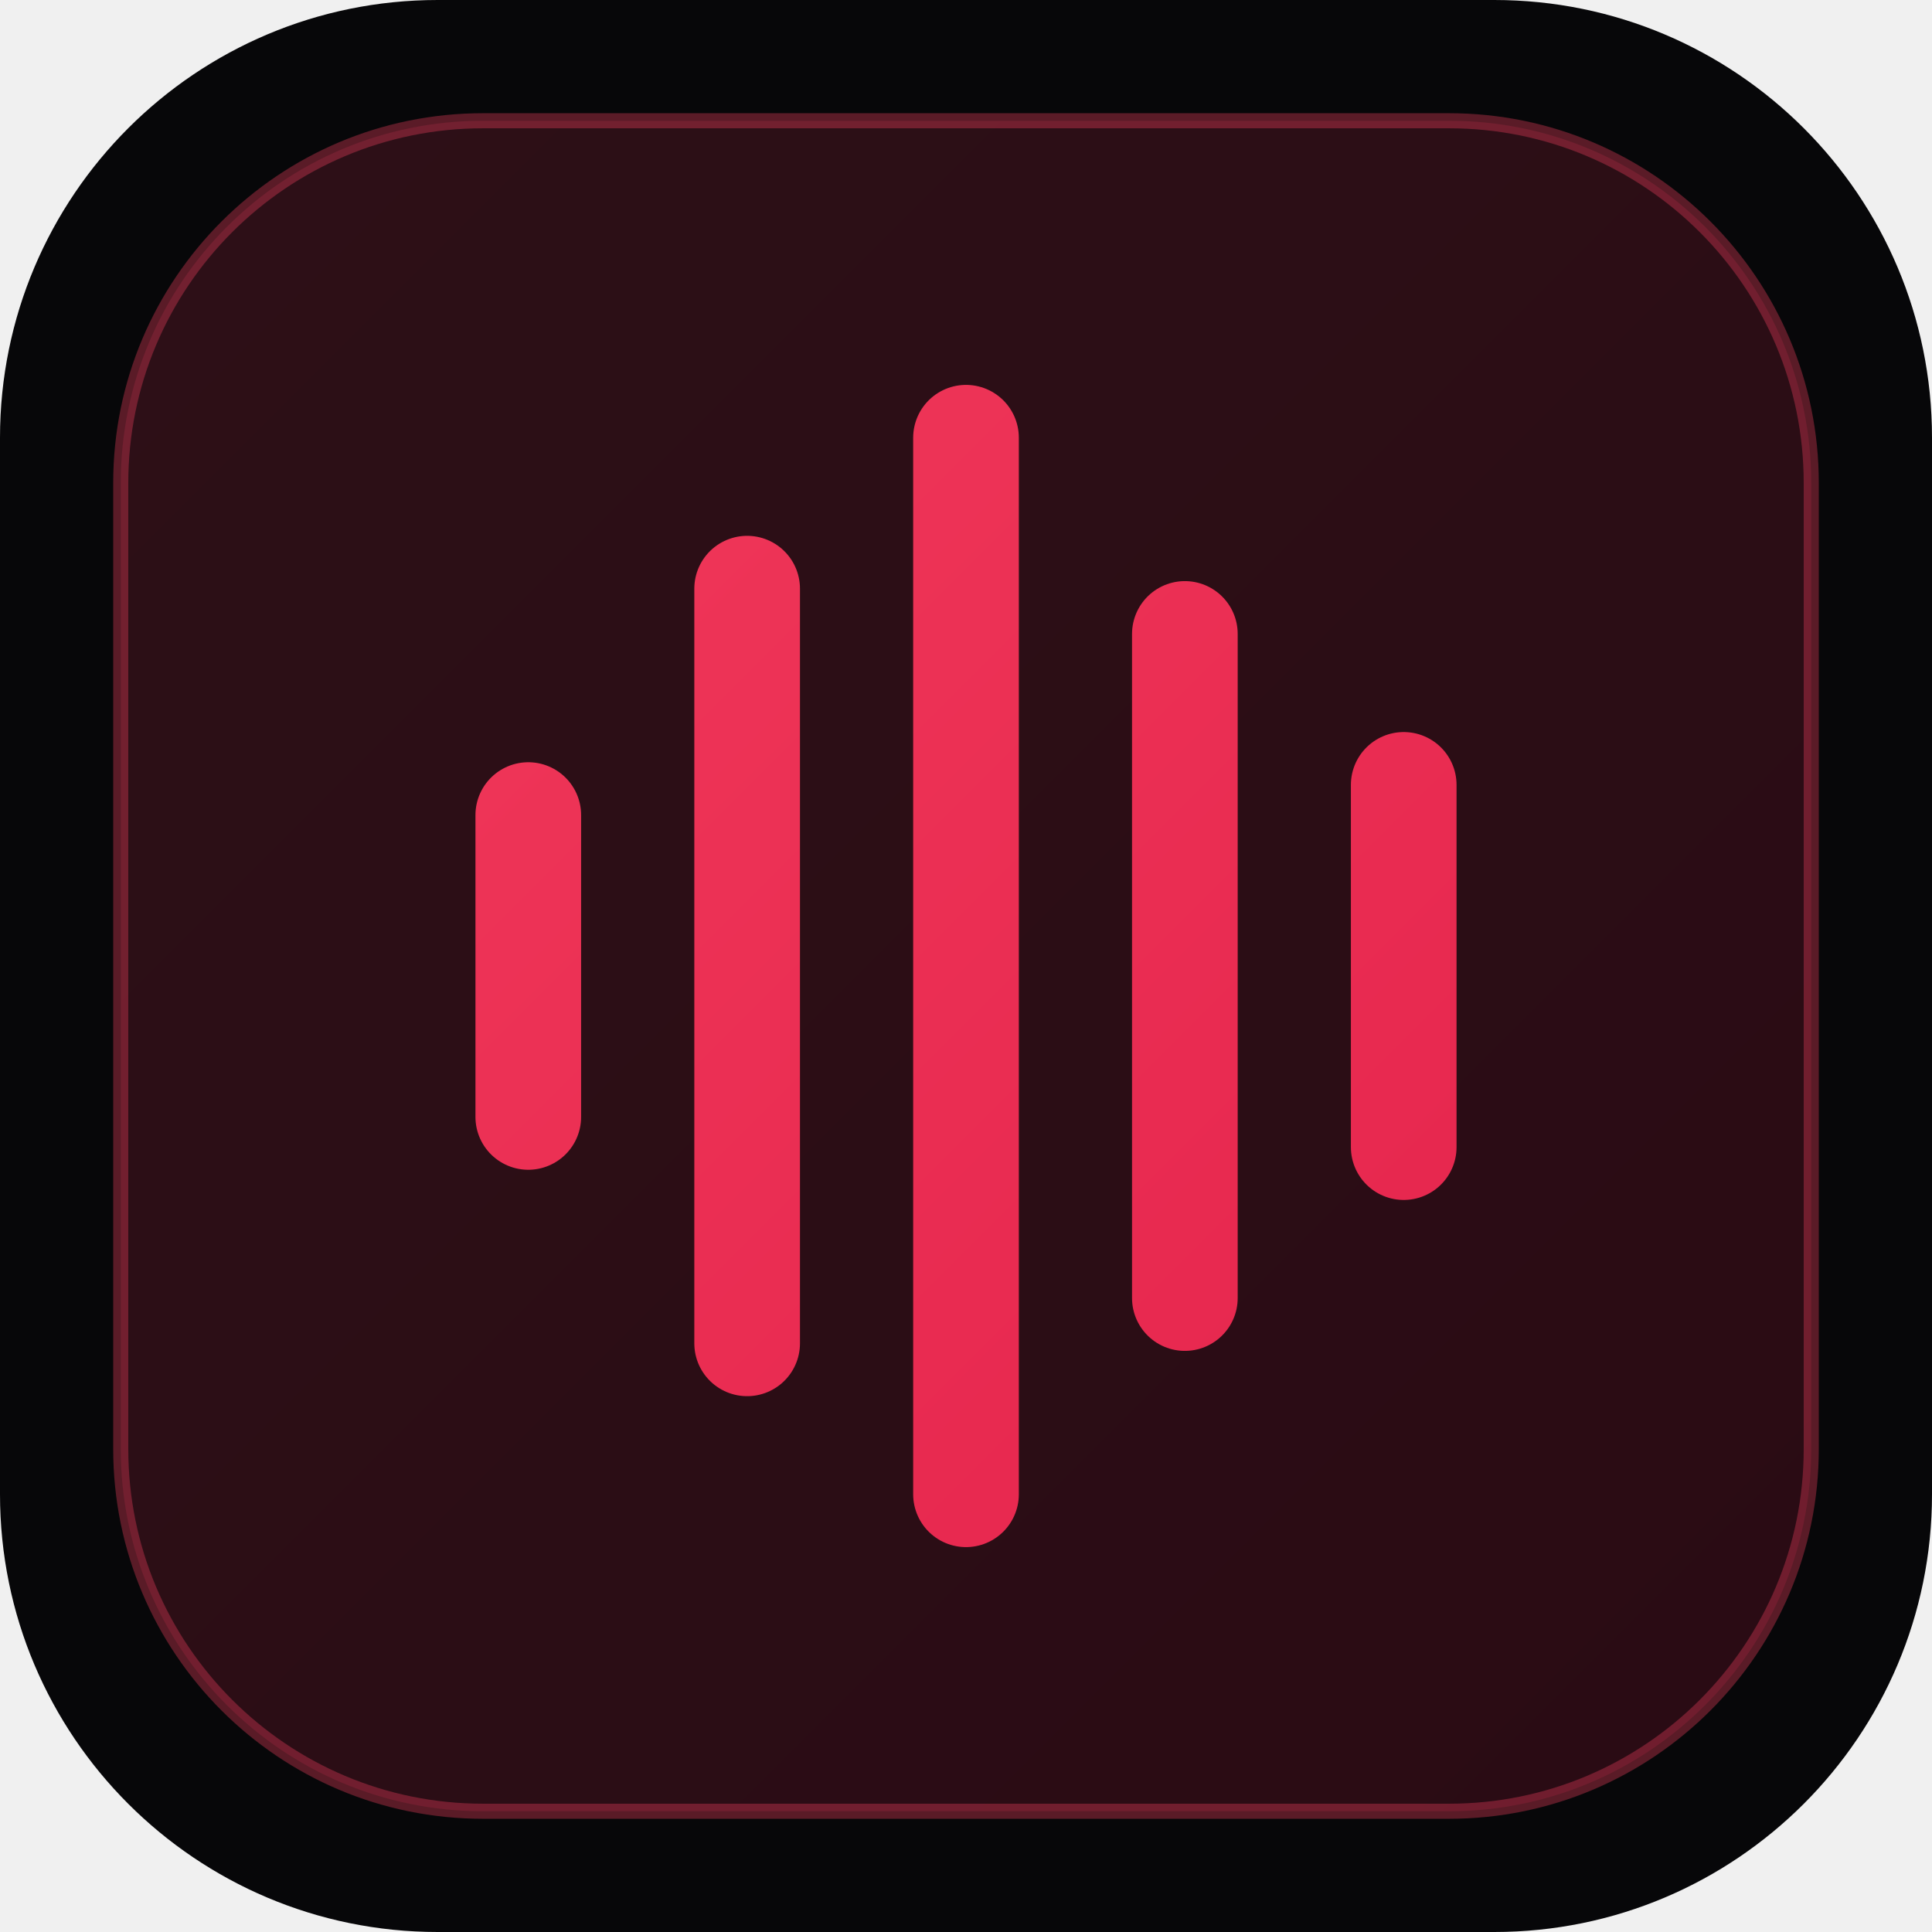
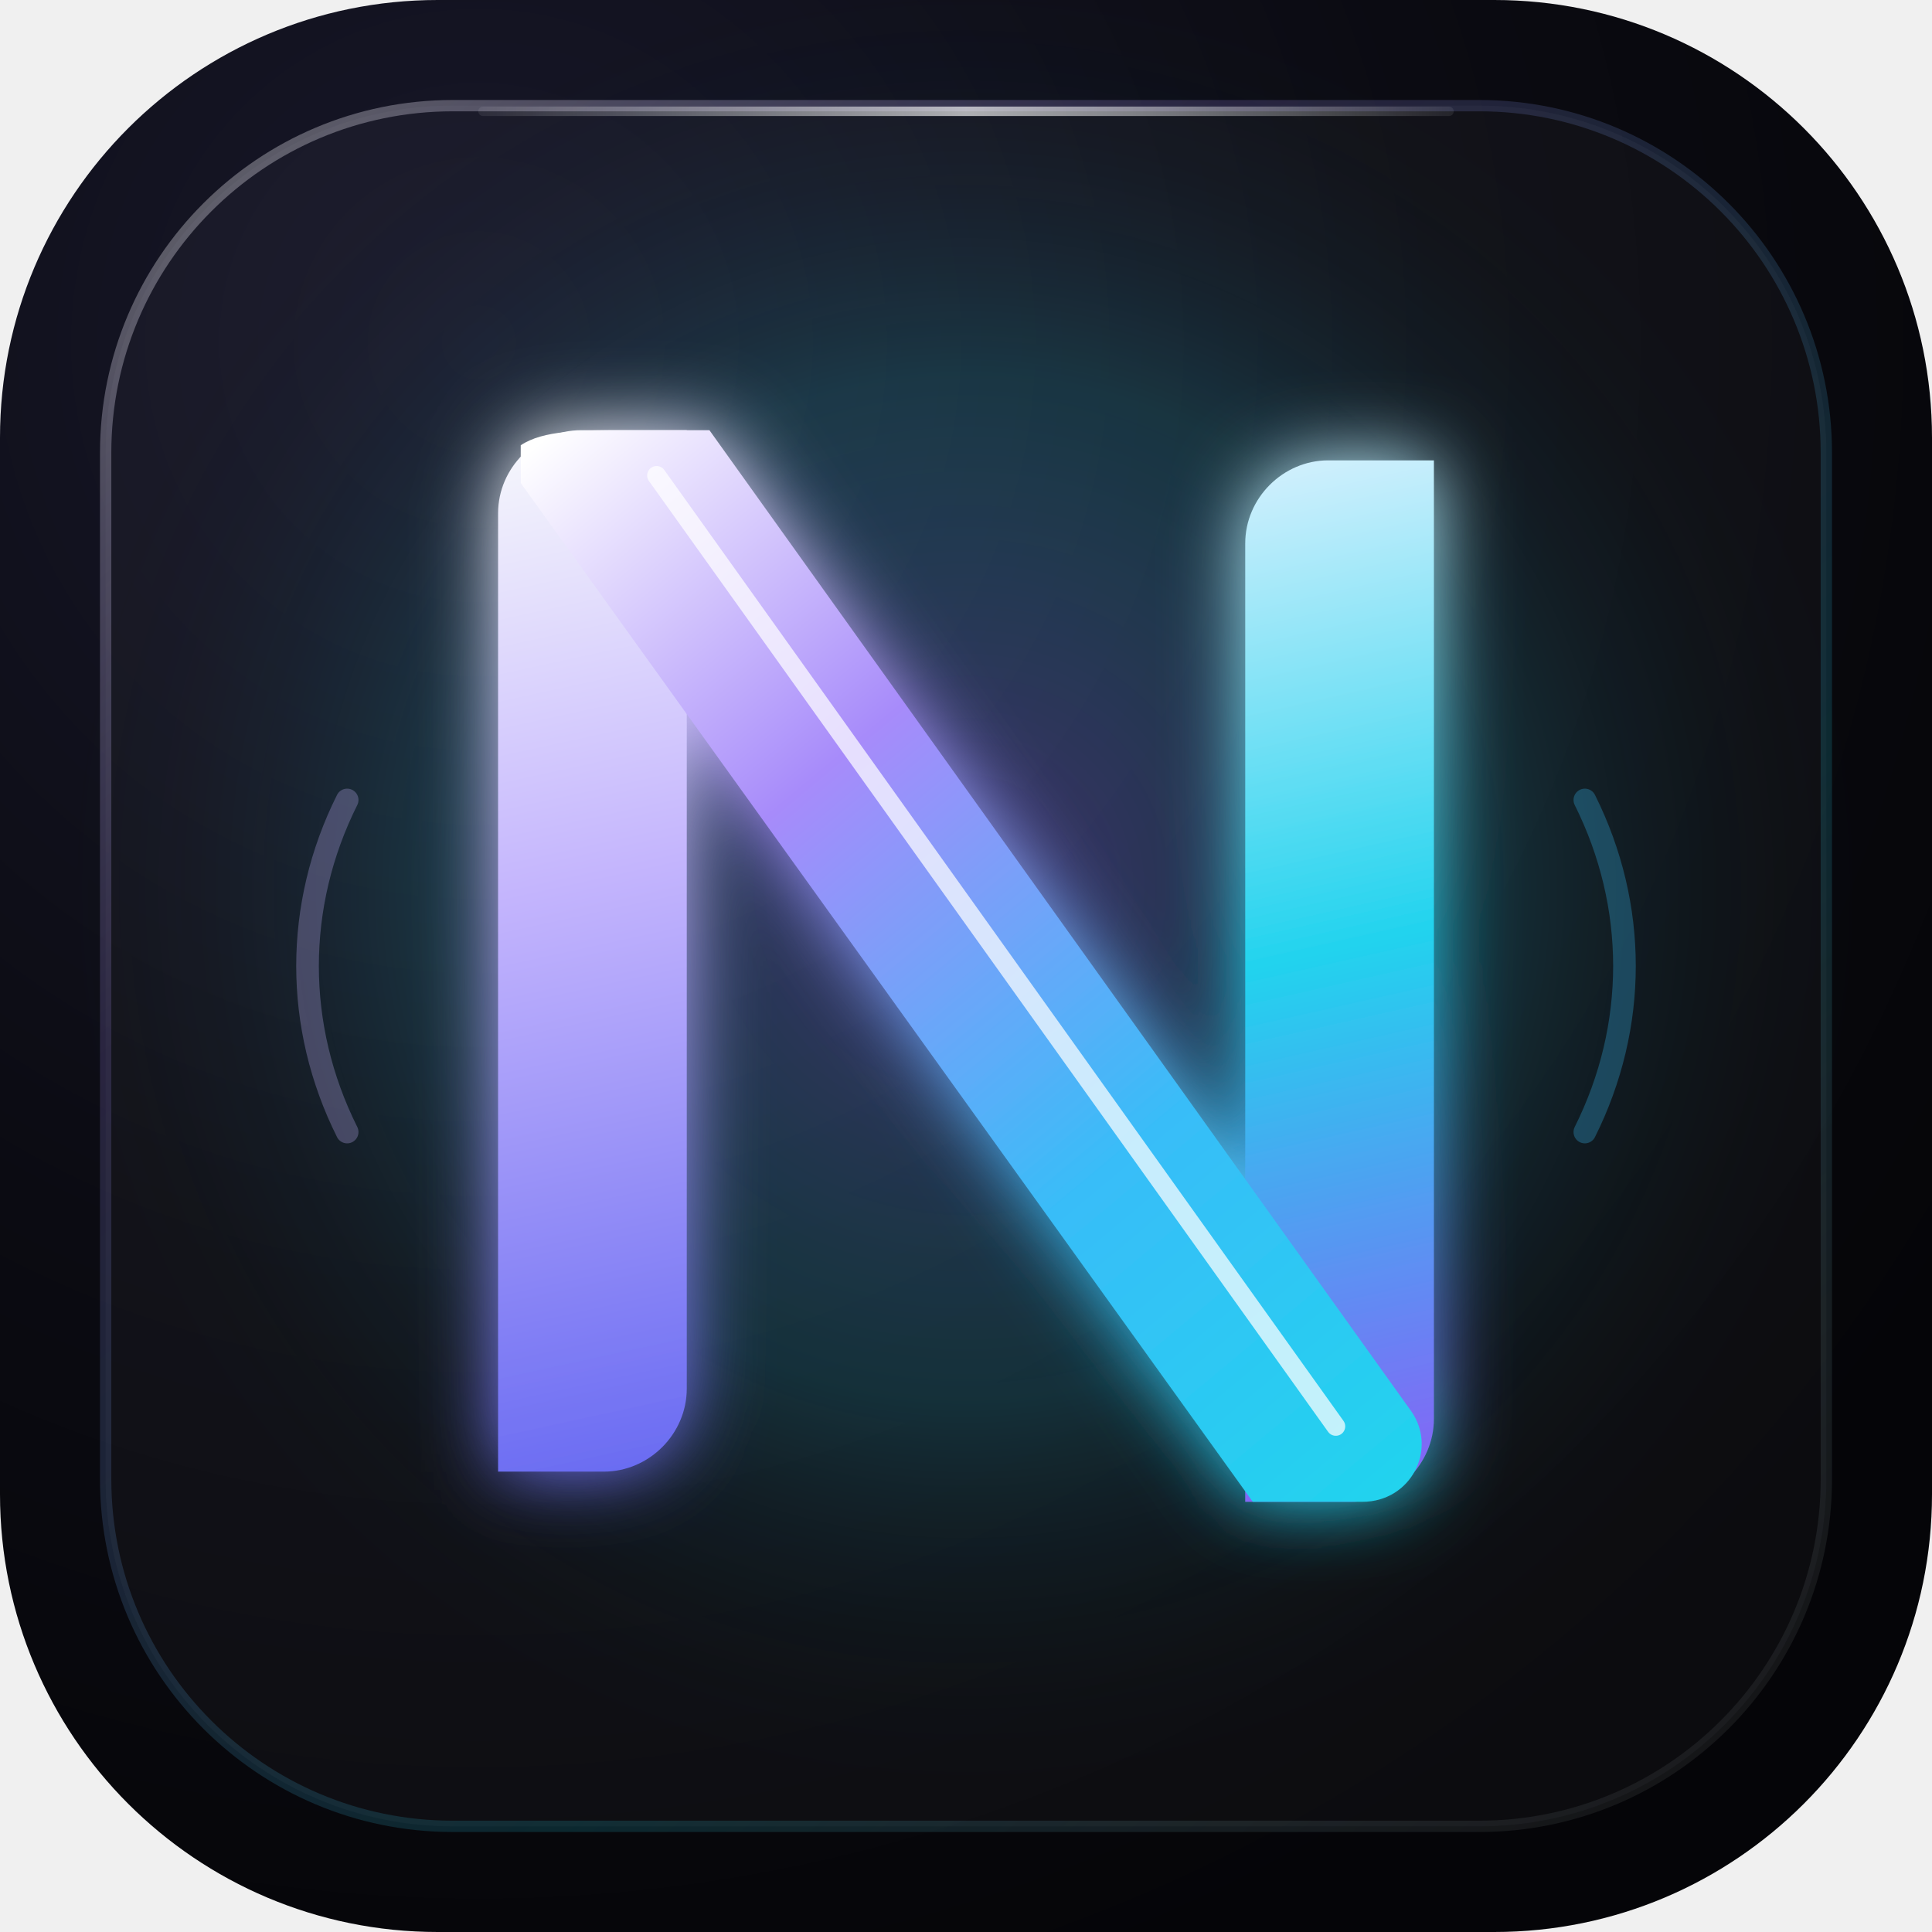
<svg xmlns="http://www.w3.org/2000/svg" viewBox="0 0 512 512" fill="none">
  <defs>
-     <linearGradient id="cadenceGrad" x1="0" y1="0" x2="512" y2="512" gradientUnits="userSpaceOnUse">
-       <stop offset="0%" stop-color="#f43f5e" />
-       <stop offset="100%" stop-color="#e11d48" />
+     <radialGradient id="nyxonBg" cx="25%" cy="18%" r="90%">
+       <stop offset="0%" stop-color="#18182a" />
+       <stop offset="55%" stop-color="#0b0b12" />
+       <stop offset="100%" stop-color="#050508" />
+     </radialGradient>
+     <linearGradient id="nyxonGlassFrame" x1="64" y1="32" x2="448" y2="480" gradientUnits="userSpaceOnUse">
+       <stop offset="0%" stop-color="#ffffff" stop-opacity="0.32" />
+       <stop offset="28%" stop-color="#a78bfa" stop-opacity="0.18" />
+       <stop offset="68%" stop-color="#22d3ee" stop-opacity="0.16" />
+       <stop offset="100%" stop-color="#ffffff" stop-opacity="0.06" />
    </linearGradient>
+     <radialGradient id="nyxonAura" cx="50%" cy="46%" r="48%">
+       <stop offset="0%" stop-color="#8b5cf6" stop-opacity="0.34" />
+       <stop offset="55%" stop-color="#22d3ee" stop-opacity="0.16" />
+       <stop offset="100%" stop-color="#000000" stop-opacity="0" />
+     </radialGradient>
+     <linearGradient id="nyxonPillarLeft" x1="126" y1="114" x2="188" y2="398" gradientUnits="userSpaceOnUse">
+       <stop offset="0%" stop-color="#f8fafc" />
+       <stop offset="42%" stop-color="#c4b5fd" />
+       <stop offset="100%" stop-color="#6366f1" />
+     </linearGradient>
+     <linearGradient id="nyxonPrismDiag" x1="142" y1="118" x2="372" y2="394" gradientUnits="userSpaceOnUse">
+       <stop offset="0%" stop-color="#ffffff" />
+       <stop offset="32%" stop-color="#a78bfa" />
+       <stop offset="68%" stop-color="#38bdf8" />
+       <stop offset="100%" stop-color="#22d3ee" />
+     </linearGradient>
+     <linearGradient id="nyxonPillarRight" x1="328" y1="114" x2="392" y2="398" gradientUnits="userSpaceOnUse">
+       <stop offset="0%" stop-color="#e0f2fe" />
+       <stop offset="48%" stop-color="#22d3ee" />
+       <stop offset="100%" stop-color="#8b5cf6" />
+     </linearGradient>
+     <linearGradient id="nyxonTopGlint" x1="110" y1="36" x2="402" y2="36" gradientUnits="userSpaceOnUse">
+       <stop offset="0%" stop-color="#ffffff" stop-opacity="0" />
+       <stop offset="50%" stop-color="#ffffff" stop-opacity="0.65" />
+       <stop offset="100%" stop-color="#ffffff" stop-opacity="0" />
+     </linearGradient>
+     <filter id="nyxonGlow" x="-20%" y="-20%" width="140%" height="140%">
+       <feGaussianBlur stdDeviation="10" result="blur" />
+       <feMerge>
+         <feMergeNode in="blur" />
+         <feMergeNode in="SourceGraphic" />
+       </feMerge>
+     </filter>
  </defs>
-   <rect width="512" height="512" rx="116" fill="#070709" />
-   <rect x="32" y="32" width="448" height="448" rx="96" fill="url(#cadenceGrad)" fill-opacity="0.16" stroke="#f43f5e" stroke-opacity="0.35" stroke-width="4" />
-   <g stroke="url(#cadenceGrad)" stroke-width="28" stroke-linecap="round">
-     <line x1="140" y1="216" x2="140" y2="296" />
-     <line x1="198" y1="156" x2="198" y2="356" />
-     <line x1="256" y1="116" x2="256" y2="396" />
-     <line x1="314" y1="168" x2="314" y2="344" />
-     <line x1="372" y1="208" x2="372" y2="304" />
+   <rect width="512" height="512" rx="116" fill="url(#nyxonBg)" />
+   <rect width="512" height="512" rx="116" fill="url(#nyxonAura)" />
+   <rect x="28" y="28" width="456" height="456" rx="92" fill="#ffffff" fill-opacity="0.03" stroke="url(#nyxonGlassFrame)" stroke-width="3" />
+   <line x1="128" y1="29.5" x2="384" y2="29.5" stroke="url(#nyxonTopGlint)" stroke-width="2.5" stroke-linecap="round" />
+   <g opacity="0.28" stroke-linecap="round" fill="none">
+     <path d="M92 212 C78 240 78 272 92 300" stroke="#c4b5fd" stroke-width="6" />
+     <path d="M420 212 C434 240 434 272 420 300" stroke="#38bdf8" stroke-width="6" />
+   </g>
+   <g filter="url(#nyxonGlow)">
+     <path d="M132 390 L132 136 C132 124 142 114 154 114 L182 114 L182 368 C182 380 172 390 160 390 Z" fill="url(#nyxonPillarLeft)" />
+     <path d="M330 144 C330 132 340 122 352 122 L380 122 L380 376 C380 388 370 398 358 398 L330 398 Z" fill="url(#nyxonPillarRight)" />
+     <path d="M138 118 C144 114 154 114 166 114 L188 114 L374 374 C381 384 374 398 361 398 L332 398 L138 128 Z" fill="url(#nyxonPrismDiag)" />
+     <path d="M174 126 L354 378" stroke="#ffffff" stroke-opacity="0.72" stroke-width="5" stroke-linecap="round" />
  </g>
</svg>
